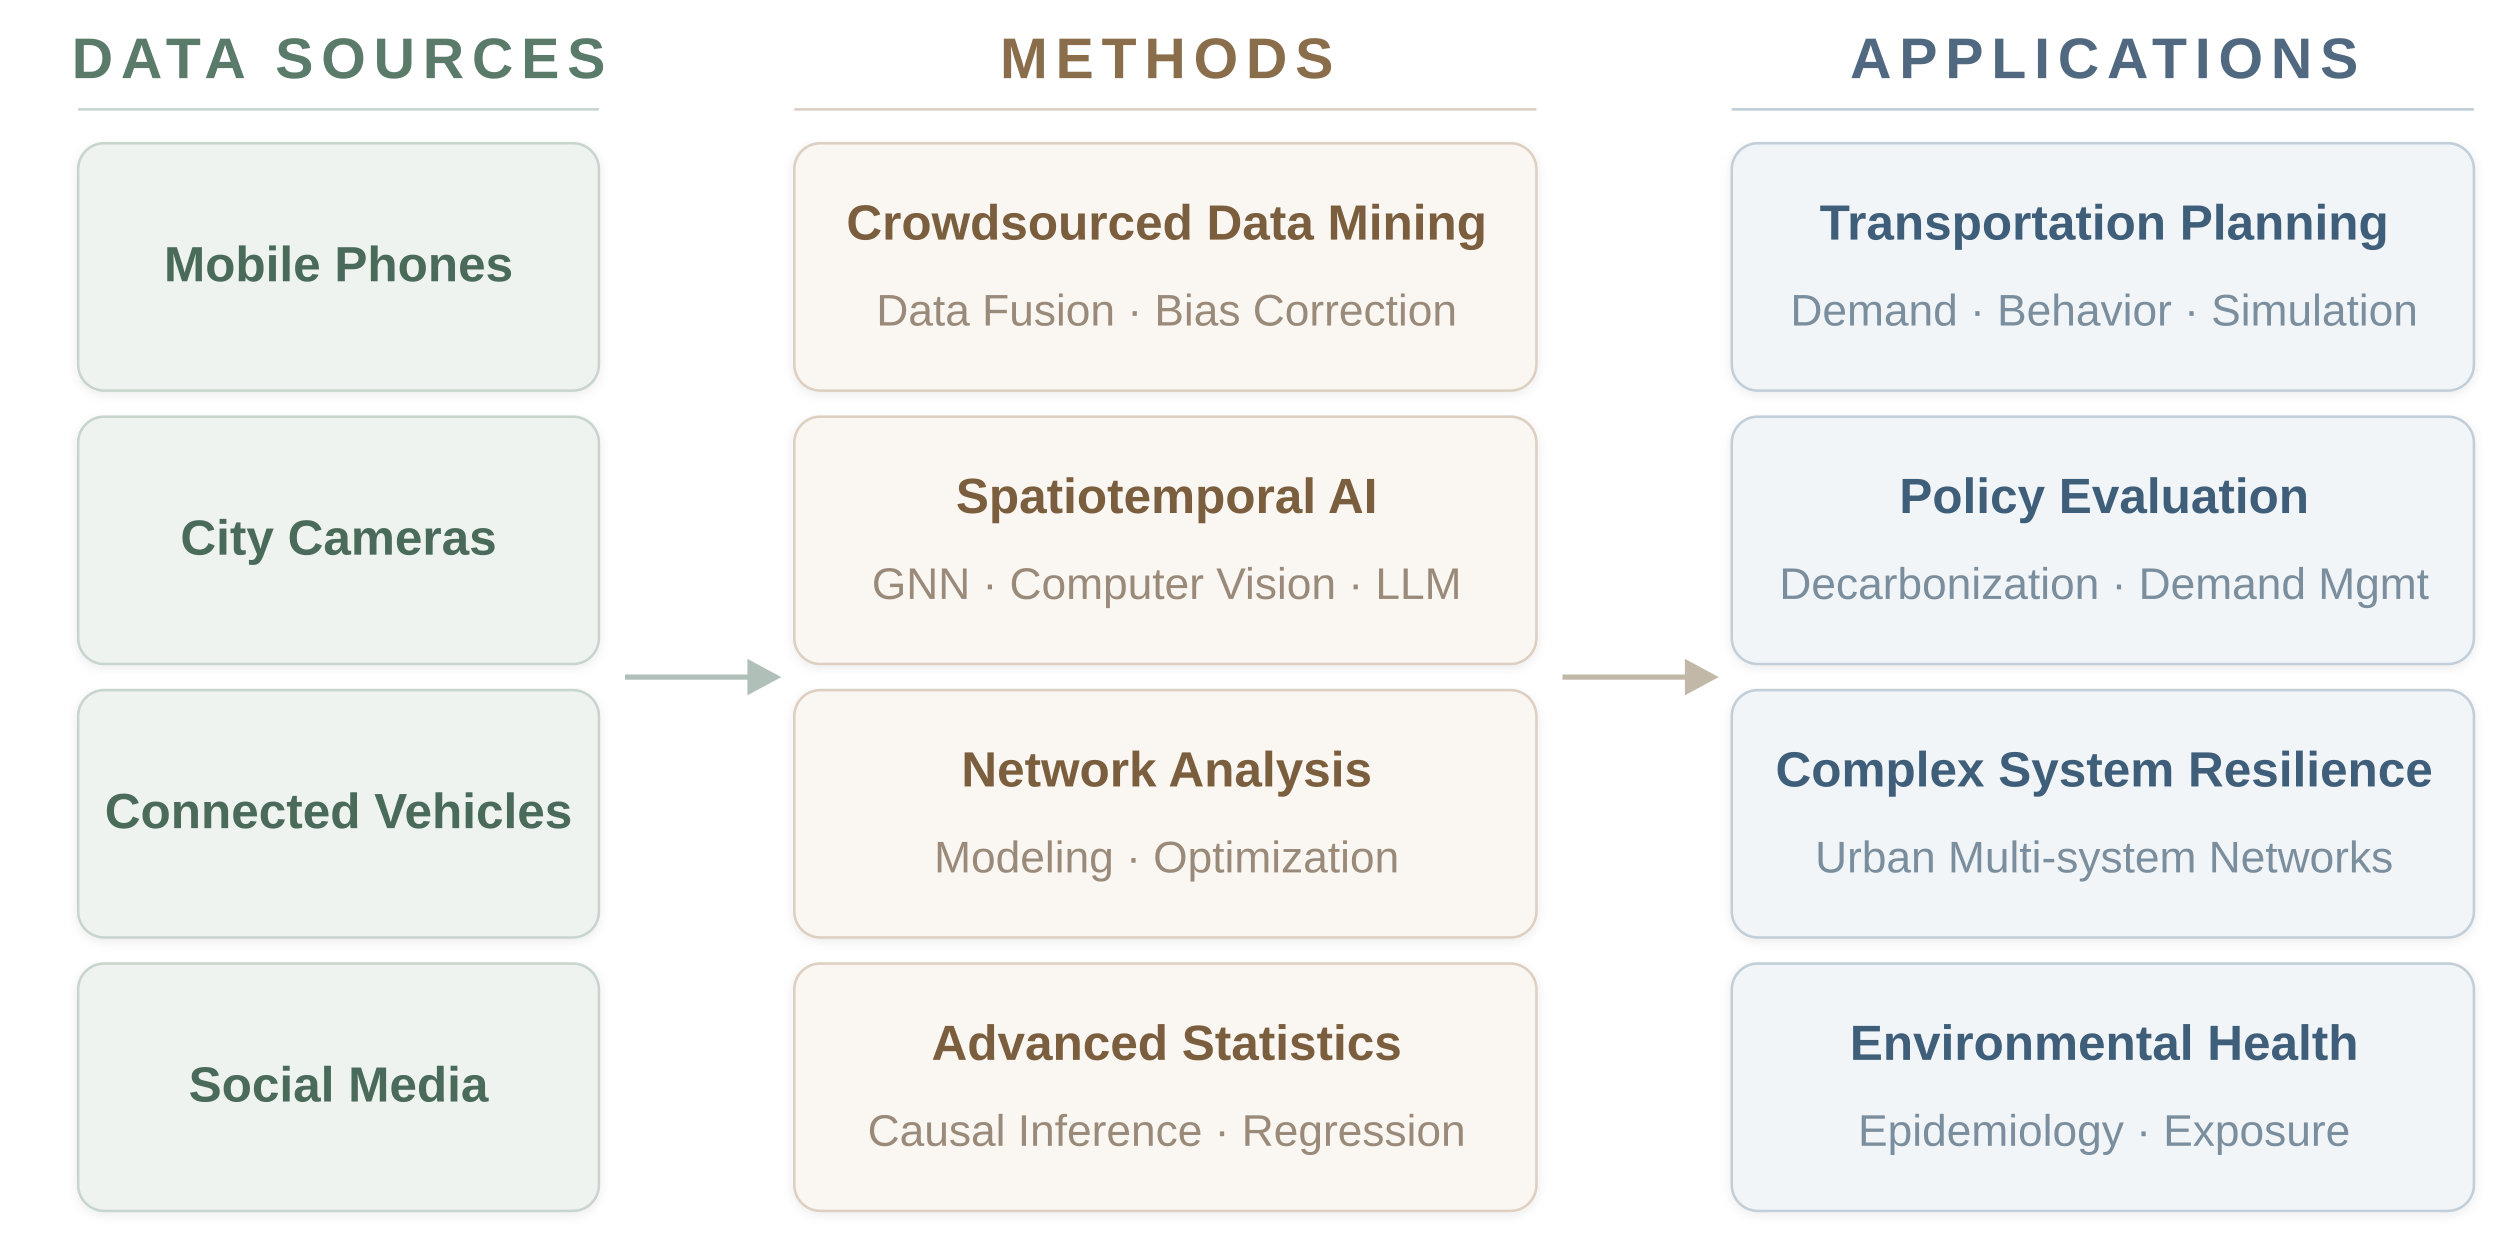
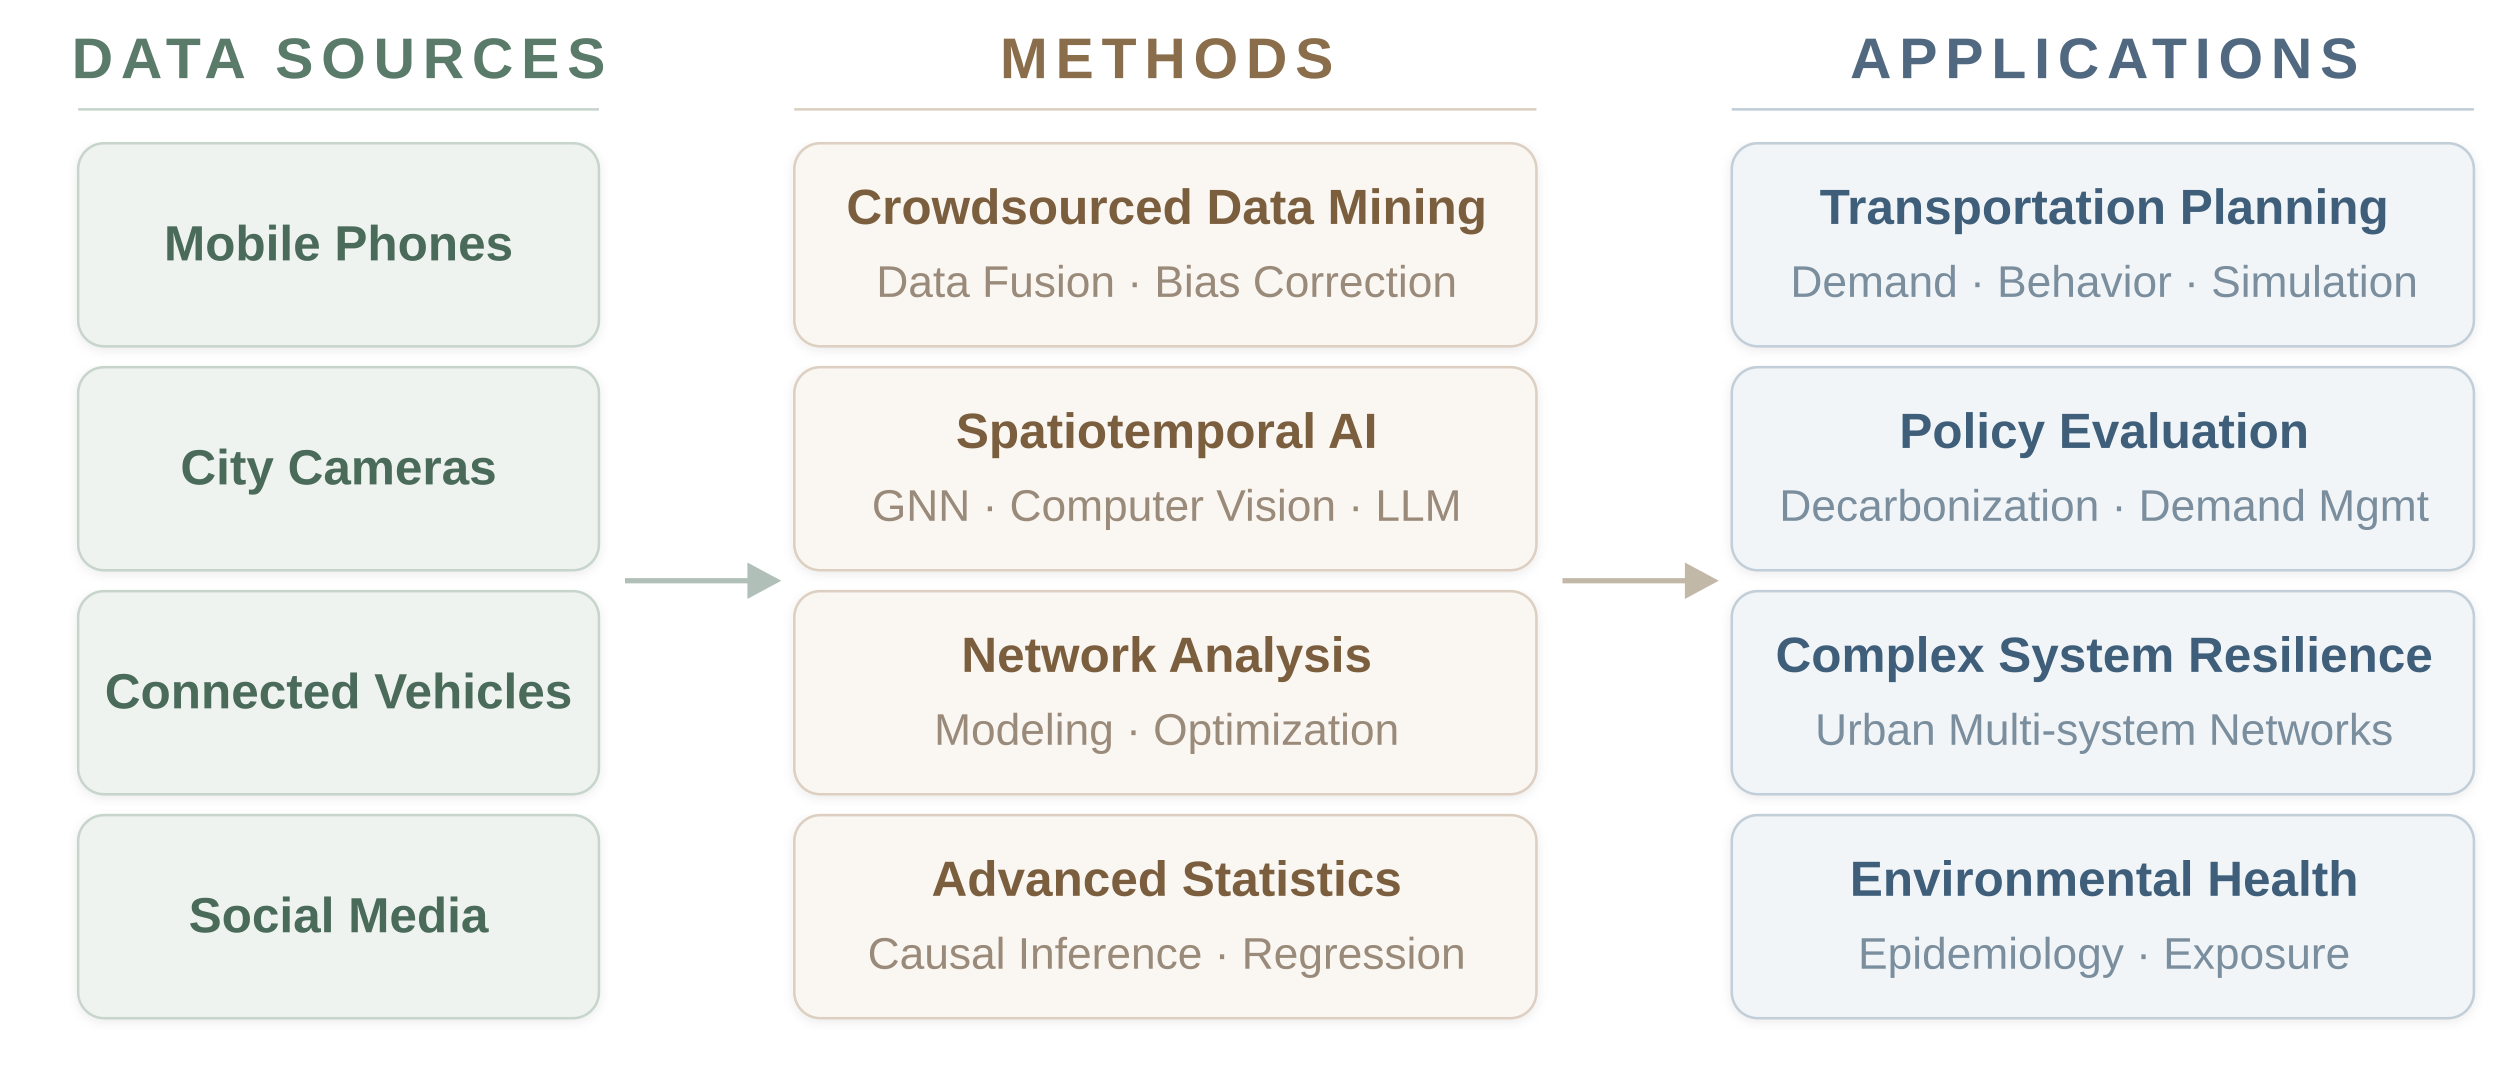
- <svg xmlns="http://www.w3.org/2000/svg" viewBox="0 0 960 480" font-family="'Segoe UI', 'Helvetica Neue', Arial, sans-serif">
+ <svg xmlns="http://www.w3.org/2000/svg" viewBox="0 0 960 410" font-family="'Segoe UI', 'Helvetica Neue', Arial, sans-serif">
  <defs>
    <filter id="s" x="-2%" y="-2%" width="104%" height="108%">
      <feDropShadow dx="0" dy="1" stdDeviation="2" flood-opacity="0.08" />
    </filter>
  </defs>
  <text x="130" y="30" text-anchor="middle" fill="#5a7a6a" font-size="22" font-weight="700" letter-spacing="3">DATA SOURCES</text>
  <line x1="30" y1="42" x2="230" y2="42" stroke="#c8d5cd" stroke-width="1" />
-   <rect x="30" y="55" width="200" height="95" rx="10" fill="#eef3f0" stroke="#c8d5cd" stroke-width="1" filter="url(#s)" />
-   <text x="130" y="108" text-anchor="middle" fill="#4a6a5a" font-size="19" font-weight="600">Mobile Phones</text>
-   <rect x="30" y="160" width="200" height="95" rx="10" fill="#eef3f0" stroke="#c8d5cd" stroke-width="1" filter="url(#s)" />
-   <text x="130" y="213" text-anchor="middle" fill="#4a6a5a" font-size="19" font-weight="600">City Cameras</text>
-   <rect x="30" y="265" width="200" height="95" rx="10" fill="#eef3f0" stroke="#c8d5cd" stroke-width="1" filter="url(#s)" />
-   <text x="130" y="318" text-anchor="middle" fill="#4a6a5a" font-size="19" font-weight="600">Connected Vehicles</text>
-   <rect x="30" y="370" width="200" height="95" rx="10" fill="#eef3f0" stroke="#c8d5cd" stroke-width="1" filter="url(#s)" />
-   <text x="130" y="423" text-anchor="middle" fill="#4a6a5a" font-size="19" font-weight="600">Social Media</text>
-   <line x1="240" y1="260" x2="290" y2="260" stroke="#b0bfb8" stroke-width="2" />
-   <polygon points="287,253 300,260 287,267" fill="#b0bfb8" />
+   <rect x="30" y="55" width="200" height="78" rx="10" fill="#eef3f0" stroke="#c8d5cd" stroke-width="1" filter="url(#s)" />
+   <text x="130" y="100" text-anchor="middle" fill="#4a6a5a" font-size="19" font-weight="600">Mobile Phones</text>
+   <rect x="30" y="141" width="200" height="78" rx="10" fill="#eef3f0" stroke="#c8d5cd" stroke-width="1" filter="url(#s)" />
+   <text x="130" y="186" text-anchor="middle" fill="#4a6a5a" font-size="19" font-weight="600">City Cameras</text>
+   <rect x="30" y="227" width="200" height="78" rx="10" fill="#eef3f0" stroke="#c8d5cd" stroke-width="1" filter="url(#s)" />
+   <text x="130" y="272" text-anchor="middle" fill="#4a6a5a" font-size="19" font-weight="600">Connected Vehicles</text>
+   <rect x="30" y="313" width="200" height="78" rx="10" fill="#eef3f0" stroke="#c8d5cd" stroke-width="1" filter="url(#s)" />
+   <text x="130" y="358" text-anchor="middle" fill="#4a6a5a" font-size="19" font-weight="600">Social Media</text>
+   <line x1="240" y1="223" x2="290" y2="223" stroke="#b0bfb8" stroke-width="2" />
+   <polygon points="287,216 300,223 287,230" fill="#b0bfb8" />
  <text x="448" y="30" text-anchor="middle" fill="#8a6d4a" font-size="22" font-weight="700" letter-spacing="3">METHODS</text>
  <line x1="305" y1="42" x2="590" y2="42" stroke="#ddd0c2" stroke-width="1" />
-   <rect x="305" y="55" width="285" height="95" rx="10" fill="#faf6f1" stroke="#ddd0c2" stroke-width="1" filter="url(#s)" />
-   <text x="448" y="92" text-anchor="middle" fill="#7a5e3e" font-size="19" font-weight="700">Crowdsourced Data Mining</text>
-   <text x="448" y="125" text-anchor="middle" fill="#9a8a7a" font-size="17">Data Fusion · Bias Correction</text>
-   <rect x="305" y="160" width="285" height="95" rx="10" fill="#faf6f1" stroke="#ddd0c2" stroke-width="1" filter="url(#s)" />
-   <text x="448" y="197" text-anchor="middle" fill="#7a5e3e" font-size="19" font-weight="700">Spatiotemporal AI</text>
-   <text x="448" y="230" text-anchor="middle" fill="#9a8a7a" font-size="17">GNN · Computer Vision · LLM</text>
-   <rect x="305" y="265" width="285" height="95" rx="10" fill="#faf6f1" stroke="#ddd0c2" stroke-width="1" filter="url(#s)" />
-   <text x="448" y="302" text-anchor="middle" fill="#7a5e3e" font-size="19" font-weight="700">Network Analysis</text>
-   <text x="448" y="335" text-anchor="middle" fill="#9a8a7a" font-size="17">Modeling · Optimization</text>
-   <rect x="305" y="370" width="285" height="95" rx="10" fill="#faf6f1" stroke="#ddd0c2" stroke-width="1" filter="url(#s)" />
-   <text x="448" y="407" text-anchor="middle" fill="#7a5e3e" font-size="19" font-weight="700">Advanced Statistics</text>
-   <text x="448" y="440" text-anchor="middle" fill="#9a8a7a" font-size="17">Causal Inference · Regression</text>
-   <line x1="600" y1="260" x2="650" y2="260" stroke="#c2b8a8" stroke-width="2" />
-   <polygon points="647,253 660,260 647,267" fill="#c2b8a8" />
+   <rect x="305" y="55" width="285" height="78" rx="10" fill="#faf6f1" stroke="#ddd0c2" stroke-width="1" filter="url(#s)" />
+   <text x="448" y="86" text-anchor="middle" fill="#7a5e3e" font-size="19" font-weight="700">Crowdsourced Data Mining</text>
+   <text x="448" y="114" text-anchor="middle" fill="#9a8a7a" font-size="17">Data Fusion · Bias Correction</text>
+   <rect x="305" y="141" width="285" height="78" rx="10" fill="#faf6f1" stroke="#ddd0c2" stroke-width="1" filter="url(#s)" />
+   <text x="448" y="172" text-anchor="middle" fill="#7a5e3e" font-size="19" font-weight="700">Spatiotemporal AI</text>
+   <text x="448" y="200" text-anchor="middle" fill="#9a8a7a" font-size="17">GNN · Computer Vision · LLM</text>
+   <rect x="305" y="227" width="285" height="78" rx="10" fill="#faf6f1" stroke="#ddd0c2" stroke-width="1" filter="url(#s)" />
+   <text x="448" y="258" text-anchor="middle" fill="#7a5e3e" font-size="19" font-weight="700">Network Analysis</text>
+   <text x="448" y="286" text-anchor="middle" fill="#9a8a7a" font-size="17">Modeling · Optimization</text>
+   <rect x="305" y="313" width="285" height="78" rx="10" fill="#faf6f1" stroke="#ddd0c2" stroke-width="1" filter="url(#s)" />
+   <text x="448" y="344" text-anchor="middle" fill="#7a5e3e" font-size="19" font-weight="700">Advanced Statistics</text>
+   <text x="448" y="372" text-anchor="middle" fill="#9a8a7a" font-size="17">Causal Inference · Regression</text>
+   <line x1="600" y1="223" x2="650" y2="223" stroke="#c2b8a8" stroke-width="2" />
+   <polygon points="647,216 660,223 647,230" fill="#c2b8a8" />
  <text x="808" y="30" text-anchor="middle" fill="#506880" font-size="22" font-weight="700" letter-spacing="3">APPLICATIONS</text>
  <line x1="665" y1="42" x2="950" y2="42" stroke="#c2ced8" stroke-width="1" />
-   <rect x="665" y="55" width="285" height="95" rx="10" fill="#f2f5f8" stroke="#c2ced8" stroke-width="1" filter="url(#s)" />
-   <text x="808" y="92" text-anchor="middle" fill="#3e5e7a" font-size="19" font-weight="700">Transportation Planning</text>
-   <text x="808" y="125" text-anchor="middle" fill="#7a8e9e" font-size="17">Demand · Behavior · Simulation</text>
-   <rect x="665" y="160" width="285" height="95" rx="10" fill="#f2f5f8" stroke="#c2ced8" stroke-width="1" filter="url(#s)" />
-   <text x="808" y="197" text-anchor="middle" fill="#3e5e7a" font-size="19" font-weight="700">Policy Evaluation</text>
-   <text x="808" y="230" text-anchor="middle" fill="#7a8e9e" font-size="17">Decarbonization · Demand Mgmt</text>
-   <rect x="665" y="265" width="285" height="95" rx="10" fill="#f2f5f8" stroke="#c2ced8" stroke-width="1" filter="url(#s)" />
-   <text x="808" y="302" text-anchor="middle" fill="#3e5e7a" font-size="19" font-weight="700">Complex System Resilience</text>
-   <text x="808" y="335" text-anchor="middle" fill="#7a8e9e" font-size="17">Urban Multi-system Networks</text>
-   <rect x="665" y="370" width="285" height="95" rx="10" fill="#f2f5f8" stroke="#c2ced8" stroke-width="1" filter="url(#s)" />
-   <text x="808" y="407" text-anchor="middle" fill="#3e5e7a" font-size="19" font-weight="700">Environmental Health</text>
-   <text x="808" y="440" text-anchor="middle" fill="#7a8e9e" font-size="17">Epidemiology · Exposure</text>
+   <rect x="665" y="55" width="285" height="78" rx="10" fill="#f2f5f8" stroke="#c2ced8" stroke-width="1" filter="url(#s)" />
+   <text x="808" y="86" text-anchor="middle" fill="#3e5e7a" font-size="19" font-weight="700">Transportation Planning</text>
+   <text x="808" y="114" text-anchor="middle" fill="#7a8e9e" font-size="17">Demand · Behavior · Simulation</text>
+   <rect x="665" y="141" width="285" height="78" rx="10" fill="#f2f5f8" stroke="#c2ced8" stroke-width="1" filter="url(#s)" />
+   <text x="808" y="172" text-anchor="middle" fill="#3e5e7a" font-size="19" font-weight="700">Policy Evaluation</text>
+   <text x="808" y="200" text-anchor="middle" fill="#7a8e9e" font-size="17">Decarbonization · Demand Mgmt</text>
+   <rect x="665" y="227" width="285" height="78" rx="10" fill="#f2f5f8" stroke="#c2ced8" stroke-width="1" filter="url(#s)" />
+   <text x="808" y="258" text-anchor="middle" fill="#3e5e7a" font-size="19" font-weight="700">Complex System Resilience</text>
+   <text x="808" y="286" text-anchor="middle" fill="#7a8e9e" font-size="17">Urban Multi-system Networks</text>
+   <rect x="665" y="313" width="285" height="78" rx="10" fill="#f2f5f8" stroke="#c2ced8" stroke-width="1" filter="url(#s)" />
+   <text x="808" y="344" text-anchor="middle" fill="#3e5e7a" font-size="19" font-weight="700">Environmental Health</text>
+   <text x="808" y="372" text-anchor="middle" fill="#7a8e9e" font-size="17">Epidemiology · Exposure</text>
</svg>
